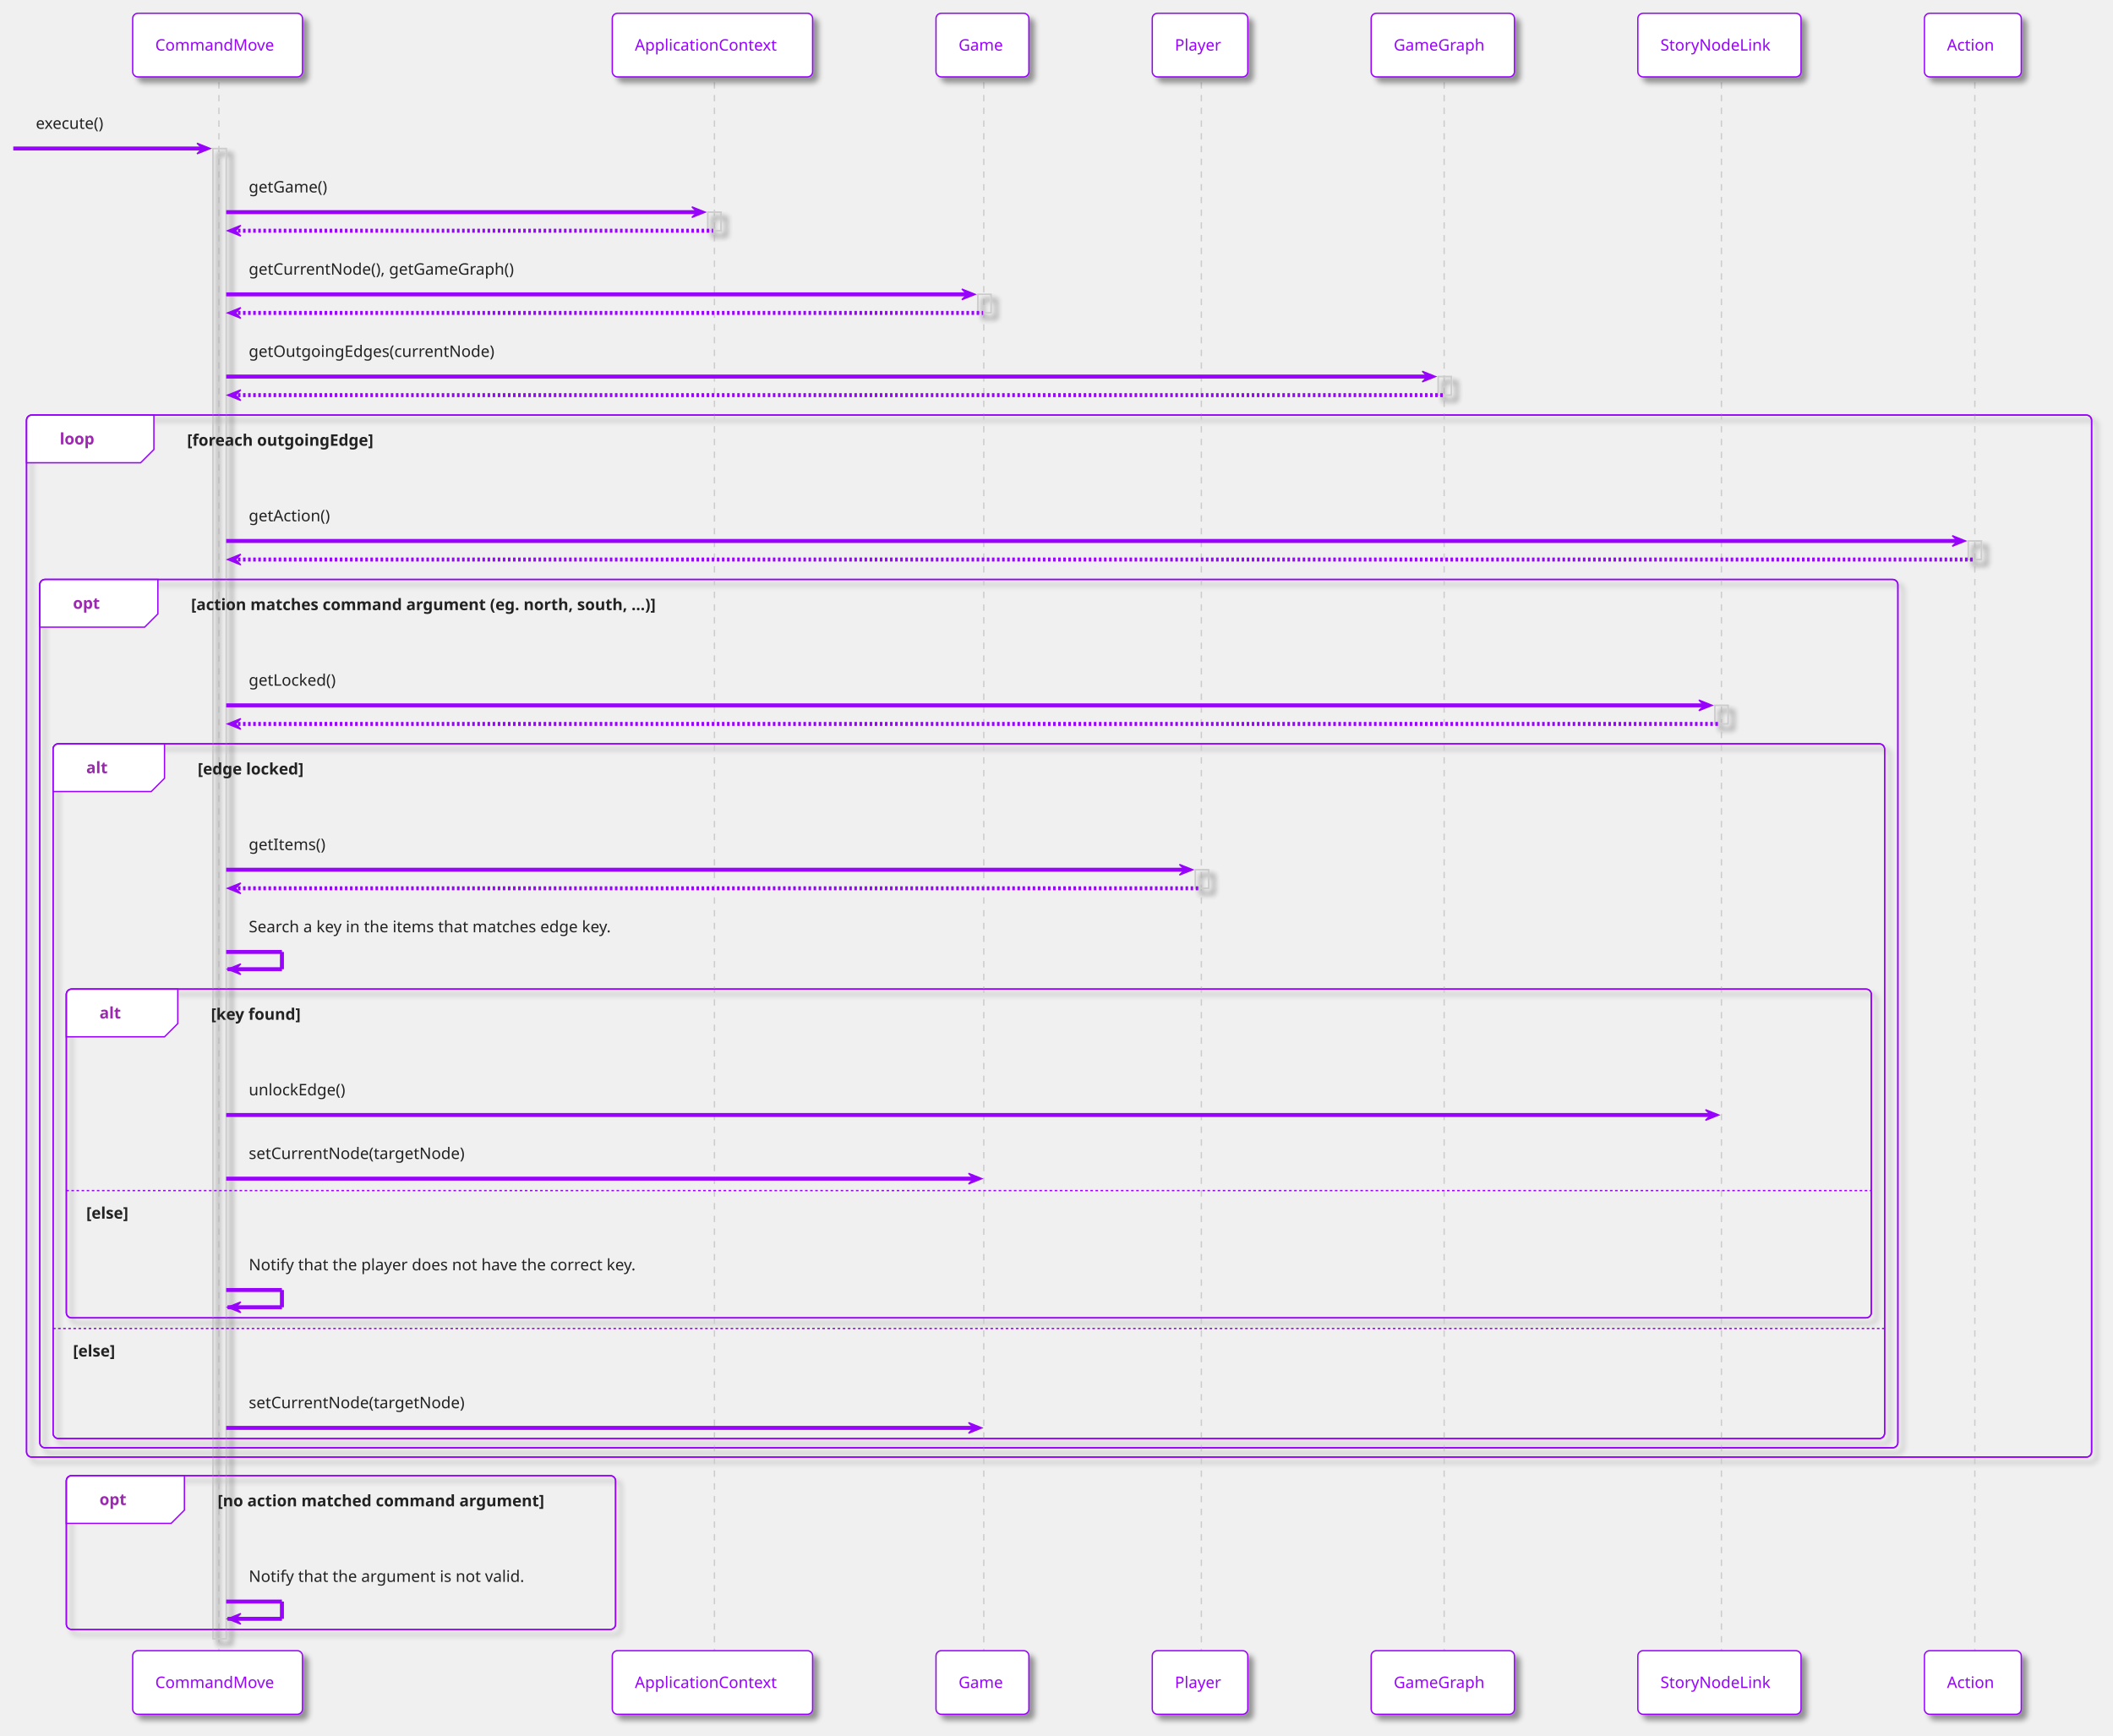
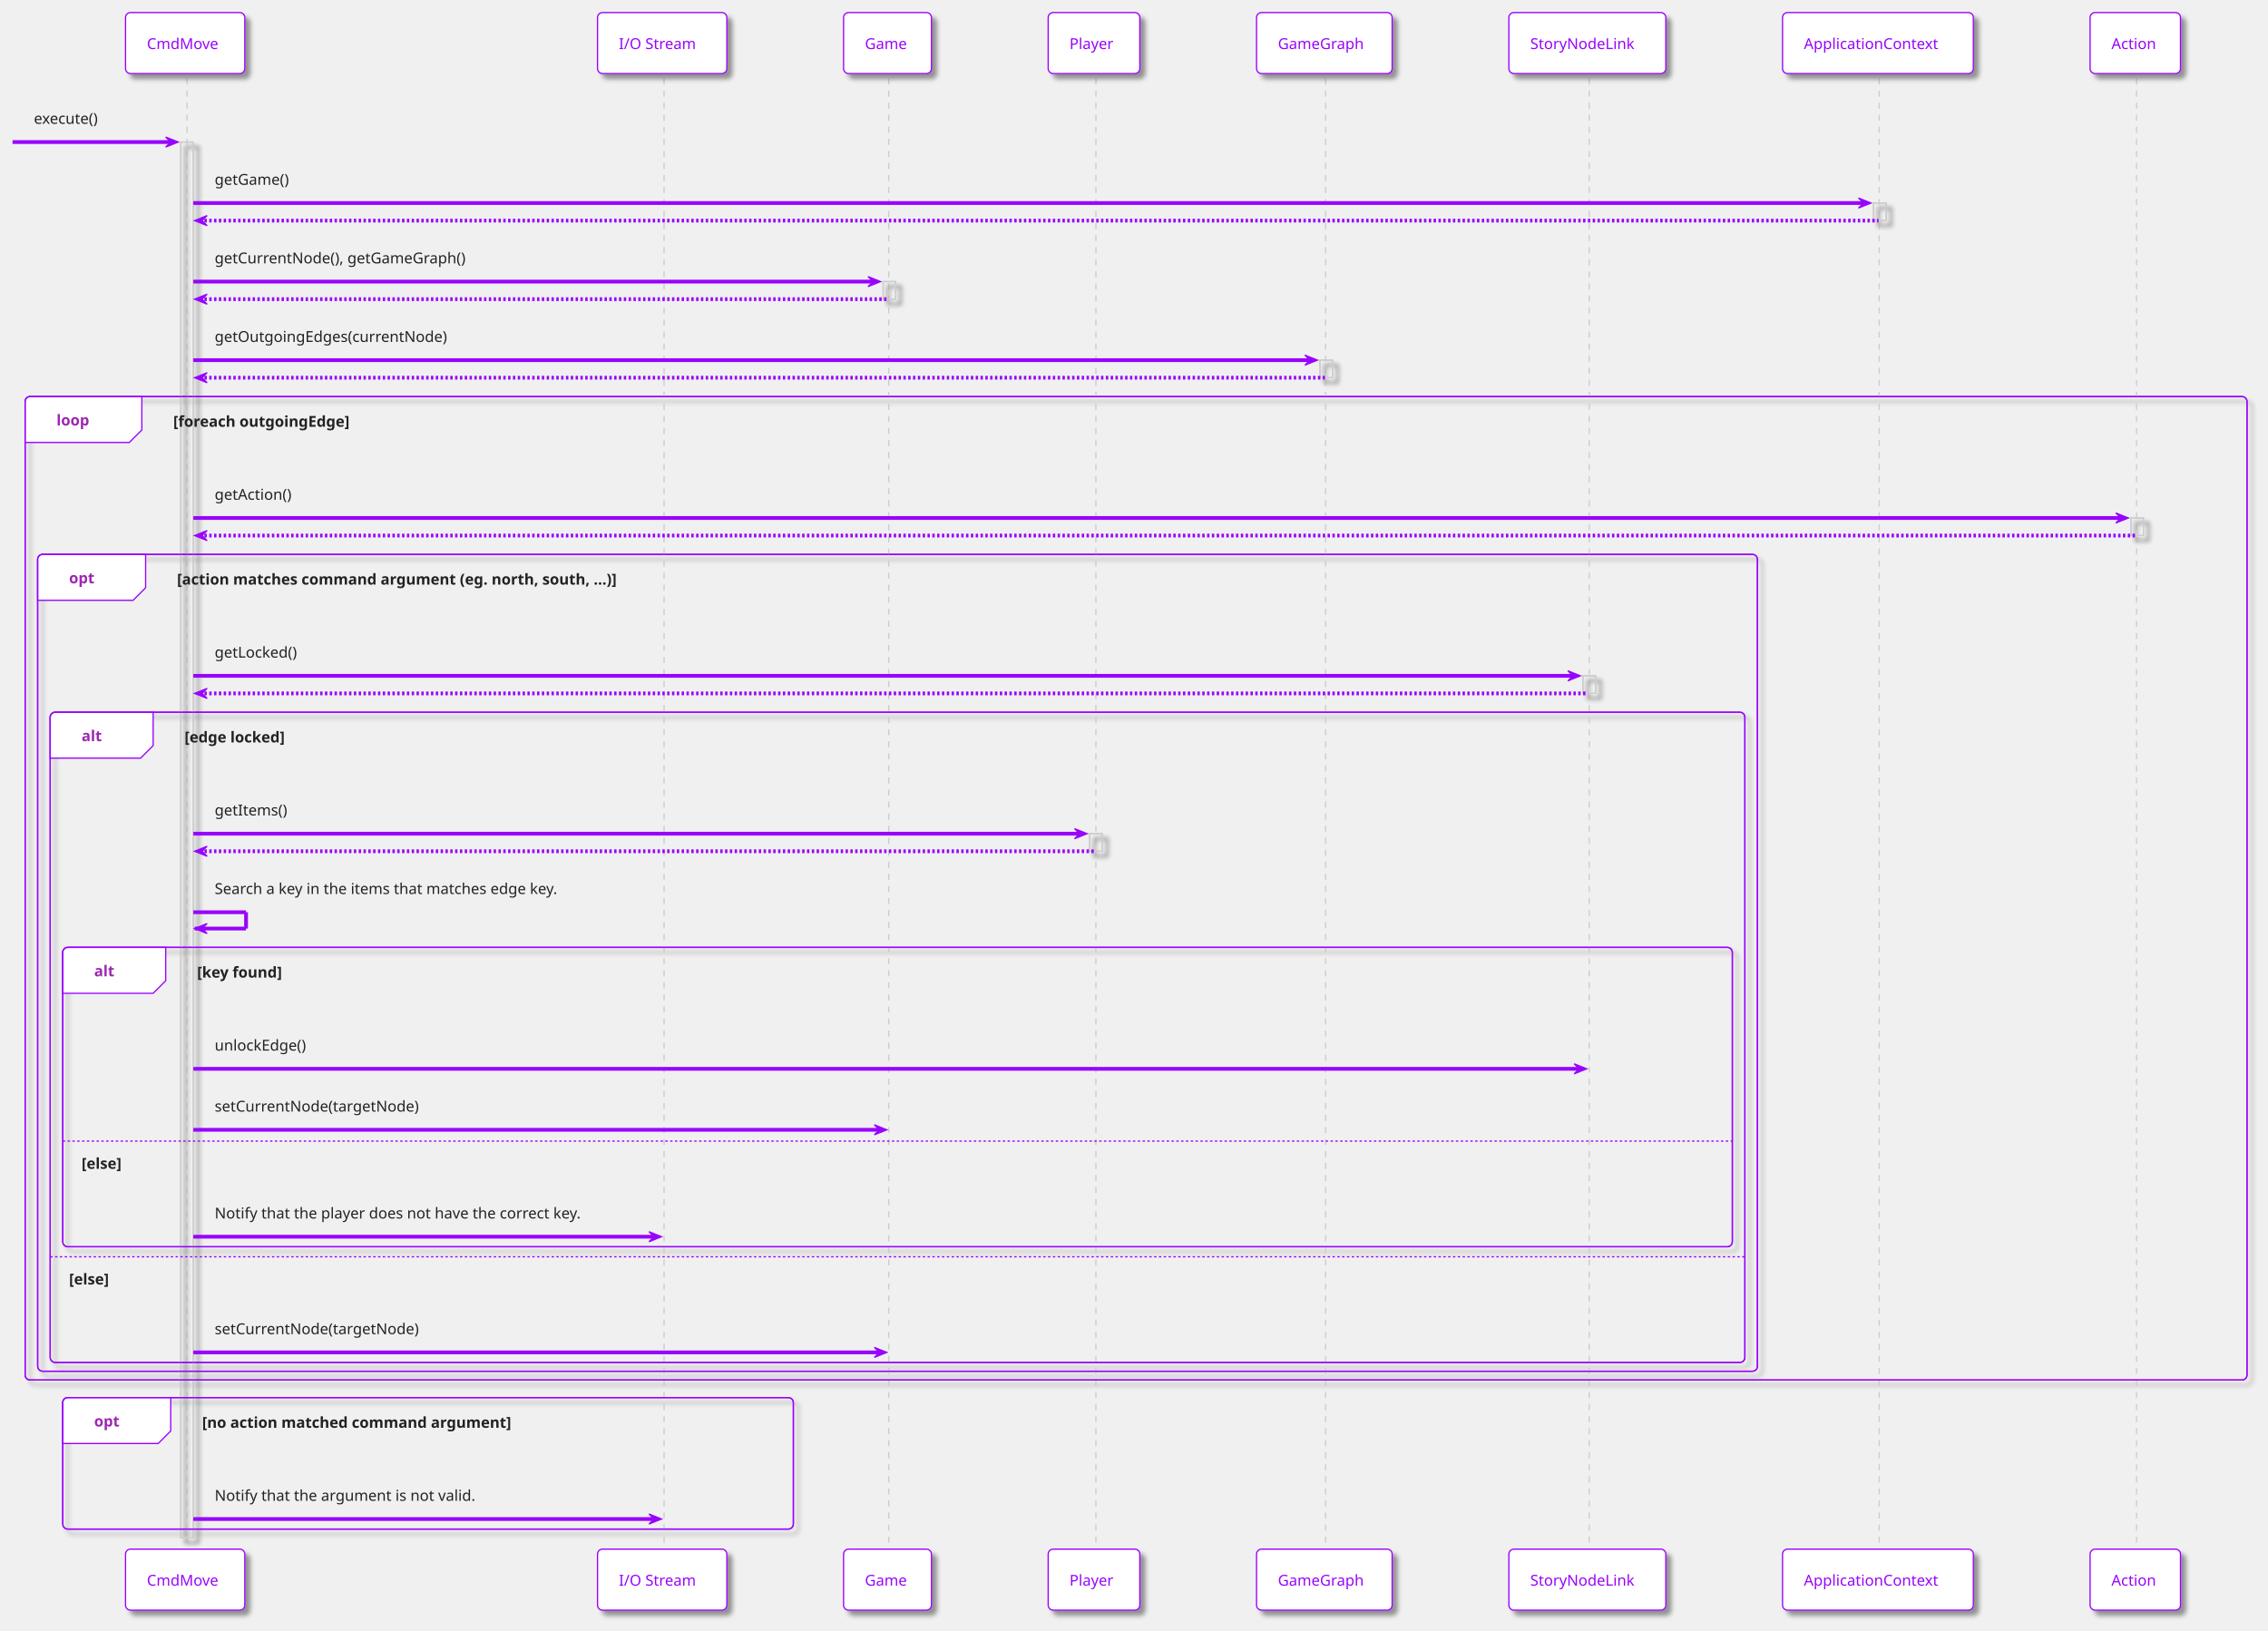
- <svg xmlns="http://www.w3.org/2000/svg" contentStyleType="text/css" height="1363.542px" preserveAspectRatio="none" style="width:1659px;height:1363px;background:#FFFFFF;" version="1.1" viewBox="0 0 1659 1363" width="1659.375px" zoomAndPan="magnify">
+ <svg xmlns="http://www.w3.org/2000/svg" contentStyleType="text/css" height="1353.125px" preserveAspectRatio="none" style="width:1882px;height:1353px;background:#FFFFFF;" version="1.1" viewBox="0 0 1882 1353" width="1882.292px" zoomAndPan="magnify">
  <defs>
-     <filter height="300%" id="f1ed5m7bklm8eh" width="300%" x="-1" y="-1">
+     <filter height="300%" id="f11ti3ppgumxry" width="300%" x="-1" y="-1">
      <feGaussianBlur result="blurOut" stdDeviation="2.083" />
      <feColorMatrix in="blurOut" result="blurOut2" type="matrix" values="0 0 0 0 0 0 0 0 0 0 0 0 0 0 0 0 0 0 .4 0" />
      <feOffset dx="4.167" dy="4.167" in="blurOut2" result="blurOut3" />
      <feBlend in="SourceGraphic" in2="blurOut3" mode="normal" />
    </filter>
  </defs>
  <g>
-     <rect fill="none" filter="url(#f1ed5m7bklm8eh)" height="1170.052" style="stroke:#CCCCCC;stroke-width:1.042;" width="10.417" x="167.188" y="116.602" />
-     <rect fill="none" filter="url(#f1ed5m7bklm8eh)" height="14.583" style="stroke:#CCCCCC;stroke-width:1.042;" width="10.417" x="555.729" y="166.569" />
-     <rect fill="none" filter="url(#f1ed5m7bklm8eh)" height="14.583" style="stroke:#CCCCCC;stroke-width:1.042;" width="10.417" x="767.708" y="231.12" />
-     <rect fill="none" filter="url(#f1ed5m7bklm8eh)" height="14.583" style="stroke:#CCCCCC;stroke-width:1.042;" width="10.417" x="938.542" y="682.878" />
-     <rect fill="none" filter="url(#f1ed5m7bklm8eh)" height="14.583" style="stroke:#CCCCCC;stroke-width:1.042;" width="10.417" x="1129.167" y="295.671" />
-     <rect fill="none" filter="url(#f1ed5m7bklm8eh)" height="14.583" style="stroke:#CCCCCC;stroke-width:1.042;" width="10.417" x="1346.354" y="553.809" />
-     <rect fill="none" filter="url(#f1ed5m7bklm8eh)" height="14.583" style="stroke:#CCCCCC;stroke-width:1.042;" width="10.417" x="1545.312" y="424.74" />
-     <rect fill="none" filter="url(#f1ed5m7bklm8eh)" height="818.164" rx="4.167" ry="4.167" style="stroke:#9803FC;stroke-width:1.042;" width="1621.354" x="20.833" y="325.879" />
-     <rect fill="none" filter="url(#f1ed5m7bklm8eh)" height="681.803" rx="4.167" ry="4.167" style="stroke:#9803FC;stroke-width:1.042;" width="1458.854" x="31.25" y="454.948" />
-     <rect fill="none" filter="url(#f1ed5m7bklm8eh)" height="545.443" rx="4.167" ry="4.167" style="stroke:#9803FC;stroke-width:1.042;" width="1438.021" x="41.667" y="584.017" />
-     <rect fill="none" filter="url(#f1ed5m7bklm8eh)" height="258.138" rx="4.167" ry="4.167" style="stroke:#9803FC;stroke-width:1.042;" width="1417.188" x="52.083" y="776.595" />
-     <rect fill="none" filter="url(#f1ed5m7bklm8eh)" height="120.736" rx="4.167" ry="4.167" style="stroke:#9803FC;stroke-width:1.042;" width="431.25" x="52.083" y="1158.626" />
-     <line style="stroke:#CCCCCC;stroke-width:1.042;stroke-dasharray:5.0,5.0;" x1="171.875" x2="171.875" y1="64.551" y2="1297.07" />
-     <line style="stroke:#CCCCCC;stroke-width:1.042;stroke-dasharray:5.0,5.0;" x1="560.938" x2="560.938" y1="64.551" y2="1297.07" />
-     <line style="stroke:#CCCCCC;stroke-width:1.042;stroke-dasharray:5.0,5.0;" x1="772.396" x2="772.396" y1="64.551" y2="1297.07" />
-     <line style="stroke:#CCCCCC;stroke-width:1.042;stroke-dasharray:5.0,5.0;" x1="943.229" x2="943.229" y1="64.551" y2="1297.07" />
-     <line style="stroke:#CCCCCC;stroke-width:1.042;stroke-dasharray:5.0,5.0;" x1="1133.854" x2="1133.854" y1="64.551" y2="1297.07" />
-     <line style="stroke:#CCCCCC;stroke-width:1.042;stroke-dasharray:5.0,5.0;" x1="1351.562" x2="1351.562" y1="64.551" y2="1297.07" />
-     <line style="stroke:#CCCCCC;stroke-width:1.042;stroke-dasharray:5.0,5.0;" x1="1550.521" x2="1550.521" y1="64.551" y2="1297.07" />
-     <rect fill="#FFFFFF" filter="url(#f1ed5m7bklm8eh)" height="49.967" rx="4.167" ry="4.167" style="stroke:#9803FC;stroke-width:1.042;" width="133.333" x="104.167" y="10.417" />
-     <text fill="#9803FC" font-family="Verdana" font-size="12.5" lengthAdjust="spacing" textLength="97.917" x="121.875" y="39.728">CommandMove</text>
-     <rect fill="#FFFFFF" filter="url(#f1ed5m7bklm8eh)" height="49.967" rx="4.167" ry="4.167" style="stroke:#9803FC;stroke-width:1.042;" width="133.333" x="104.167" y="1296.029" />
-     <text fill="#9803FC" font-family="Verdana" font-size="12.5" lengthAdjust="spacing" textLength="97.917" x="121.875" y="1325.34">CommandMove</text>
-     <rect fill="#FFFFFF" filter="url(#f1ed5m7bklm8eh)" height="49.967" rx="4.167" ry="4.167" style="stroke:#9803FC;stroke-width:1.042;" width="157.292" x="480.729" y="10.417" />
-     <text fill="#9803FC" font-family="Verdana" font-size="12.5" lengthAdjust="spacing" textLength="121.875" x="498.438" y="39.728">ApplicationContext</text>
-     <rect fill="#FFFFFF" filter="url(#f1ed5m7bklm8eh)" height="49.967" rx="4.167" ry="4.167" style="stroke:#9803FC;stroke-width:1.042;" width="157.292" x="480.729" y="1296.029" />
-     <text fill="#9803FC" font-family="Verdana" font-size="12.5" lengthAdjust="spacing" textLength="121.875" x="498.438" y="1325.34">ApplicationContext</text>
-     <rect fill="#FFFFFF" filter="url(#f1ed5m7bklm8eh)" height="49.967" rx="4.167" ry="4.167" style="stroke:#9803FC;stroke-width:1.042;" width="72.917" x="734.896" y="10.417" />
-     <text fill="#9803FC" font-family="Verdana" font-size="12.5" lengthAdjust="spacing" textLength="37.5" x="752.604" y="39.728">Game</text>
-     <rect fill="#FFFFFF" filter="url(#f1ed5m7bklm8eh)" height="49.967" rx="4.167" ry="4.167" style="stroke:#9803FC;stroke-width:1.042;" width="72.917" x="734.896" y="1296.029" />
-     <text fill="#9803FC" font-family="Verdana" font-size="12.5" lengthAdjust="spacing" textLength="37.5" x="752.604" y="1325.34">Game</text>
-     <rect fill="#FFFFFF" filter="url(#f1ed5m7bklm8eh)" height="49.967" rx="4.167" ry="4.167" style="stroke:#9803FC;stroke-width:1.042;" width="75" x="904.688" y="10.417" />
-     <text fill="#9803FC" font-family="Verdana" font-size="12.5" lengthAdjust="spacing" textLength="39.583" x="922.396" y="39.728">Player</text>
-     <rect fill="#FFFFFF" filter="url(#f1ed5m7bklm8eh)" height="49.967" rx="4.167" ry="4.167" style="stroke:#9803FC;stroke-width:1.042;" width="75" x="904.688" y="1296.029" />
-     <text fill="#9803FC" font-family="Verdana" font-size="12.5" lengthAdjust="spacing" textLength="39.583" x="922.396" y="1325.34">Player</text>
-     <rect fill="#FFFFFF" filter="url(#f1ed5m7bklm8eh)" height="49.967" rx="4.167" ry="4.167" style="stroke:#9803FC;stroke-width:1.042;" width="112.5" x="1076.562" y="10.417" />
-     <text fill="#9803FC" font-family="Verdana" font-size="12.5" lengthAdjust="spacing" textLength="77.083" x="1094.271" y="39.728">GameGraph</text>
-     <rect fill="#FFFFFF" filter="url(#f1ed5m7bklm8eh)" height="49.967" rx="4.167" ry="4.167" style="stroke:#9803FC;stroke-width:1.042;" width="112.5" x="1076.562" y="1296.029" />
-     <text fill="#9803FC" font-family="Verdana" font-size="12.5" lengthAdjust="spacing" textLength="77.083" x="1094.271" y="1325.34">GameGraph</text>
-     <rect fill="#FFFFFF" filter="url(#f1ed5m7bklm8eh)" height="49.967" rx="4.167" ry="4.167" style="stroke:#9803FC;stroke-width:1.042;" width="128.125" x="1285.938" y="10.417" />
-     <text fill="#9803FC" font-family="Verdana" font-size="12.5" lengthAdjust="spacing" textLength="92.708" x="1303.646" y="39.728">StoryNodeLink</text>
-     <rect fill="#FFFFFF" filter="url(#f1ed5m7bklm8eh)" height="49.967" rx="4.167" ry="4.167" style="stroke:#9803FC;stroke-width:1.042;" width="128.125" x="1285.938" y="1296.029" />
-     <text fill="#9803FC" font-family="Verdana" font-size="12.5" lengthAdjust="spacing" textLength="92.708" x="1303.646" y="1325.34">StoryNodeLink</text>
-     <rect fill="#FFFFFF" filter="url(#f1ed5m7bklm8eh)" height="49.967" rx="4.167" ry="4.167" style="stroke:#9803FC;stroke-width:1.042;" width="76.042" x="1510.938" y="10.417" />
-     <text fill="#9803FC" font-family="Verdana" font-size="12.5" lengthAdjust="spacing" textLength="40.625" x="1528.646" y="39.728">Action</text>
-     <rect fill="#FFFFFF" filter="url(#f1ed5m7bklm8eh)" height="49.967" rx="4.167" ry="4.167" style="stroke:#9803FC;stroke-width:1.042;" width="76.042" x="1510.938" y="1296.029" />
-     <text fill="#9803FC" font-family="Verdana" font-size="12.5" lengthAdjust="spacing" textLength="40.625" x="1528.646" y="1325.34">Action</text>
-     <rect fill="none" filter="url(#f1ed5m7bklm8eh)" height="1170.052" style="stroke:#CCCCCC;stroke-width:1.042;" width="10.417" x="167.188" y="116.602" />
-     <rect fill="none" filter="url(#f1ed5m7bklm8eh)" height="14.583" style="stroke:#CCCCCC;stroke-width:1.042;" width="10.417" x="555.729" y="166.569" />
-     <rect fill="none" filter="url(#f1ed5m7bklm8eh)" height="14.583" style="stroke:#CCCCCC;stroke-width:1.042;" width="10.417" x="767.708" y="231.12" />
-     <rect fill="none" filter="url(#f1ed5m7bklm8eh)" height="14.583" style="stroke:#CCCCCC;stroke-width:1.042;" width="10.417" x="938.542" y="682.878" />
-     <rect fill="none" filter="url(#f1ed5m7bklm8eh)" height="14.583" style="stroke:#CCCCCC;stroke-width:1.042;" width="10.417" x="1129.167" y="295.671" />
-     <rect fill="none" filter="url(#f1ed5m7bklm8eh)" height="14.583" style="stroke:#CCCCCC;stroke-width:1.042;" width="10.417" x="1346.354" y="553.809" />
-     <rect fill="none" filter="url(#f1ed5m7bklm8eh)" height="14.583" style="stroke:#CCCCCC;stroke-width:1.042;" width="10.417" x="1545.312" y="424.74" />
-     <polygon fill="#9803FC" points="154.688,112.435,165.104,116.602,154.688,120.768,158.854,116.602" style="stroke:#9803FC;stroke-width:1.042;" />
-     <line style="stroke:#9803FC;stroke-width:3.125;" x1="10.417" x2="160.938" y1="116.602" y2="116.602" />
-     <text fill="#222222" font-family="Verdana" font-size="12.5" lengthAdjust="spacing" textLength="62.5" x="28.125" y="101.154">execute()</text>
-     <polygon fill="#9803FC" points="543.229,162.402,553.646,166.569,543.229,170.736,547.396,166.569" style="stroke:#9803FC;stroke-width:1.042;" />
-     <line style="stroke:#9803FC;stroke-width:3.125;" x1="177.604" x2="549.479" y1="166.569" y2="166.569" />
-     <text fill="#222222" font-family="Verdana" font-size="12.5" lengthAdjust="spacing" textLength="69.792" x="195.312" y="151.121">getGame()</text>
-     <polygon fill="#9803FC" points="189.062,176.986,178.646,181.152,189.062,185.319,184.896,181.152" style="stroke:#9803FC;stroke-width:1.042;" />
-     <line style="stroke:#9803FC;stroke-width:3.125;stroke-dasharray:2.0,2.0;" x1="182.812" x2="559.896" y1="181.152" y2="181.152" />
-     <polygon fill="#9803FC" points="755.208,226.953,765.625,231.12,755.208,235.286,759.375,231.12" style="stroke:#9803FC;stroke-width:1.042;" />
-     <line style="stroke:#9803FC;stroke-width:3.125;" x1="177.604" x2="761.458" y1="231.12" y2="231.12" />
-     <text fill="#222222" font-family="Verdana" font-size="12.5" lengthAdjust="spacing" textLength="233.333" x="195.312" y="215.672">getCurrentNode(), getGameGraph()</text>
-     <polygon fill="#9803FC" points="189.062,241.536,178.646,245.703,189.062,249.87,184.896,245.703" style="stroke:#9803FC;stroke-width:1.042;" />
-     <line style="stroke:#9803FC;stroke-width:3.125;stroke-dasharray:2.0,2.0;" x1="182.812" x2="771.875" y1="245.703" y2="245.703" />
-     <polygon fill="#9803FC" points="1116.667,291.504,1127.083,295.671,1116.667,299.837,1120.833,295.671" style="stroke:#9803FC;stroke-width:1.042;" />
-     <line style="stroke:#9803FC;stroke-width:3.125;" x1="177.604" x2="1122.917" y1="295.671" y2="295.671" />
-     <text fill="#222222" font-family="Verdana" font-size="12.5" lengthAdjust="spacing" textLength="214.583" x="195.312" y="280.223">getOutgoingEdges(currentNode)</text>
-     <polygon fill="#9803FC" points="189.062,306.087,178.646,310.254,189.062,314.421,184.896,310.254" style="stroke:#9803FC;stroke-width:1.042;" />
-     <line style="stroke:#9803FC;stroke-width:3.125;stroke-dasharray:2.0,2.0;" x1="182.812" x2="1133.333" y1="310.254" y2="310.254" />
-     <path d="M25,325.879 L120.833,325.879 L120.833,352.93 L110.417,363.346 L20.833,363.346 L20.833,330.046 A4.167,4.167 0 0 1 25,325.879 " fill="#FFFFFF" style="stroke:#9803FC;stroke-width:1.042;" />
-     <rect fill="none" height="818.164" rx="4.167" ry="4.167" style="stroke:#9803FC;stroke-width:1.042;" width="1621.354" x="20.833" y="325.879" />
-     <text fill="#9C27B0" font-family="Verdana" font-size="12.5" font-weight="bold" lengthAdjust="spacing" textLength="32.292" x="46.875" y="348.94">loop</text>
-     <text fill="#222222" font-family="Verdana" font-size="12.5" font-weight="bold" lengthAdjust="spacing" textLength="173.958" x="146.875" y="349.982">[foreach outgoingEdge]</text>
-     <polygon fill="#9803FC" points="1532.812,420.573,1543.229,424.74,1532.812,428.906,1536.979,424.74" style="stroke:#9803FC;stroke-width:1.042;" />
-     <line style="stroke:#9803FC;stroke-width:3.125;" x1="177.604" x2="1539.062" y1="424.74" y2="424.74" />
-     <text fill="#222222" font-family="Verdana" font-size="12.5" lengthAdjust="spacing" textLength="72.917" x="195.312" y="409.292">getAction()</text>
-     <polygon fill="#9803FC" points="189.062,435.156,178.646,439.323,189.062,443.49,184.896,439.323" style="stroke:#9803FC;stroke-width:1.042;" />
-     <line style="stroke:#9803FC;stroke-width:3.125;stroke-dasharray:2.0,2.0;" x1="182.812" x2="1549.479" y1="439.323" y2="439.323" />
-     <path d="M35.417,454.948 L123.958,454.948 L123.958,481.999 L113.542,492.415 L31.25,492.415 L31.25,459.115 A4.167,4.167 0 0 1 35.417,454.948 " fill="#FFFFFF" style="stroke:#9803FC;stroke-width:1.042;" />
-     <rect fill="none" height="681.803" rx="4.167" ry="4.167" style="stroke:#9803FC;stroke-width:1.042;" width="1458.854" x="31.25" y="454.948" />
-     <text fill="#9C27B0" font-family="Verdana" font-size="12.5" font-weight="bold" lengthAdjust="spacing" textLength="25" x="57.292" y="478.009">opt</text>
-     <text fill="#222222" font-family="Verdana" font-size="12.5" font-weight="bold" lengthAdjust="spacing" textLength="433.333" x="150" y="479.051">[action matches command argument (eg. north, south, ...)]</text>
-     <polygon fill="#9803FC" points="1333.854,549.642,1344.271,553.809,1333.854,557.975,1338.021,553.809" style="stroke:#9803FC;stroke-width:1.042;" />
-     <line style="stroke:#9803FC;stroke-width:3.125;" x1="177.604" x2="1340.104" y1="553.809" y2="553.809" />
-     <text fill="#222222" font-family="Verdana" font-size="12.5" lengthAdjust="spacing" textLength="78.125" x="195.312" y="538.361">getLocked()</text>
-     <polygon fill="#9803FC" points="189.062,564.225,178.646,568.392,189.062,572.559,184.896,568.392" style="stroke:#9803FC;stroke-width:1.042;" />
-     <line style="stroke:#9803FC;stroke-width:3.125;stroke-dasharray:2.0,2.0;" x1="182.812" x2="1350.521" y1="568.392" y2="568.392" />
-     <path d="M45.833,584.017 L129.167,584.017 L129.167,611.068 L118.75,621.484 L41.667,621.484 L41.667,588.184 A4.167,4.167 0 0 1 45.833,584.017 " fill="#FFFFFF" style="stroke:#9803FC;stroke-width:1.042;" />
-     <rect fill="none" height="545.443" rx="4.167" ry="4.167" style="stroke:#9803FC;stroke-width:1.042;" width="1438.021" x="41.667" y="584.017" />
-     <text fill="#9C27B0" font-family="Verdana" font-size="12.5" font-weight="bold" lengthAdjust="spacing" textLength="19.792" x="67.708" y="607.078">alt</text>
-     <text fill="#222222" font-family="Verdana" font-size="12.5" font-weight="bold" lengthAdjust="spacing" textLength="100" x="155.208" y="608.12">[edge locked]</text>
-     <polygon fill="#9803FC" points="926.042,678.711,936.458,682.878,926.042,687.044,930.208,682.878" style="stroke:#9803FC;stroke-width:1.042;" />
-     <line style="stroke:#9803FC;stroke-width:3.125;" x1="177.604" x2="932.292" y1="682.878" y2="682.878" />
-     <text fill="#222222" font-family="Verdana" font-size="12.5" lengthAdjust="spacing" textLength="67.708" x="195.312" y="667.43">getItems()</text>
-     <polygon fill="#9803FC" points="189.062,693.294,178.646,697.461,189.062,701.628,184.896,697.461" style="stroke:#9803FC;stroke-width:1.042;" />
-     <line style="stroke:#9803FC;stroke-width:3.125;stroke-dasharray:2.0,2.0;" x1="182.812" x2="942.708" y1="697.461" y2="697.461" />
-     <line style="stroke:#9803FC;stroke-width:3.125;" x1="177.604" x2="221.354" y1="747.428" y2="747.428" />
-     <line style="stroke:#9803FC;stroke-width:3.125;" x1="221.354" x2="221.354" y1="747.428" y2="760.97" />
-     <line style="stroke:#9803FC;stroke-width:3.125;" x1="178.646" x2="221.354" y1="760.97" y2="760.97" />
-     <polygon fill="#9803FC" points="189.062,756.803,178.646,760.97,189.062,765.137,184.896,760.97" style="stroke:#9803FC;stroke-width:1.042;" />
-     <text fill="#222222" font-family="Verdana" font-size="12.5" lengthAdjust="spacing" textLength="325" x="195.312" y="731.98">Search a key in the items that matches edge key.</text>
-     <path d="M56.25,776.595 L139.583,776.595 L139.583,803.646 L129.167,814.062 L52.083,814.062 L52.083,780.762 A4.167,4.167 0 0 1 56.25,776.595 " fill="#FFFFFF" style="stroke:#9803FC;stroke-width:1.042;" />
-     <rect fill="none" height="258.138" rx="4.167" ry="4.167" style="stroke:#9803FC;stroke-width:1.042;" width="1417.188" x="52.083" y="776.595" />
-     <text fill="#9C27B0" font-family="Verdana" font-size="12.5" font-weight="bold" lengthAdjust="spacing" textLength="19.792" x="78.125" y="799.656">alt</text>
-     <text fill="#222222" font-family="Verdana" font-size="12.5" font-weight="bold" lengthAdjust="spacing" textLength="83.333" x="165.625" y="800.698">[key found]</text>
-     <polygon fill="#9803FC" points="1339.062,871.289,1349.479,875.456,1339.062,879.622,1343.229,875.456" style="stroke:#9803FC;stroke-width:1.042;" />
-     <line style="stroke:#9803FC;stroke-width:3.125;" x1="177.604" x2="1345.312" y1="875.456" y2="875.456" />
-     <text fill="#222222" font-family="Verdana" font-size="12.5" lengthAdjust="spacing" textLength="86.458" x="195.312" y="860.008">unlockEdge()</text>
-     <polygon fill="#9803FC" points="760.417,921.256,770.833,925.423,760.417,929.59,764.583,925.423" style="stroke:#9803FC;stroke-width:1.042;" />
-     <line style="stroke:#9803FC;stroke-width:3.125;" x1="177.604" x2="766.667" y1="925.423" y2="925.423" />
-     <text fill="#222222" font-family="Verdana" font-size="12.5" lengthAdjust="spacing" textLength="189.583" x="195.312" y="909.975">setCurrentNode(targetNode)</text>
-     <line style="stroke:#9803FC;stroke-width:1.042;stroke-dasharray:2.0,2.0;" x1="52.083" x2="1469.271" y1="934.798" y2="934.798" />
-     <text fill="#222222" font-family="Verdana" font-size="12.5" font-weight="bold" lengthAdjust="spacing" textLength="41.667" x="67.708" y="956.818">[else]</text>
-     <line style="stroke:#9803FC;stroke-width:3.125;" x1="177.604" x2="221.354" y1="1012.858" y2="1012.858" />
-     <line style="stroke:#9803FC;stroke-width:3.125;" x1="221.354" x2="221.354" y1="1012.858" y2="1026.4" />
-     <line style="stroke:#9803FC;stroke-width:3.125;" x1="178.646" x2="221.354" y1="1026.4" y2="1026.4" />
-     <polygon fill="#9803FC" points="189.062,1022.233,178.646,1026.4,189.062,1030.566,184.896,1026.4" style="stroke:#9803FC;stroke-width:1.042;" />
-     <text fill="#222222" font-family="Verdana" font-size="12.5" lengthAdjust="spacing" textLength="342.708" x="195.312" y="997.41">Notify that the player does not have the correct key.</text>
-     <line style="stroke:#9803FC;stroke-width:1.042;stroke-dasharray:2.0,2.0;" x1="41.667" x2="1479.688" y1="1043.066" y2="1043.066" />
-     <text fill="#222222" font-family="Verdana" font-size="12.5" font-weight="bold" lengthAdjust="spacing" textLength="41.667" x="57.292" y="1065.086">[else]</text>
-     <polygon fill="#9803FC" points="760.417,1116.96,770.833,1121.126,760.417,1125.293,764.583,1121.126" style="stroke:#9803FC;stroke-width:1.042;" />
-     <line style="stroke:#9803FC;stroke-width:3.125;" x1="177.604" x2="766.667" y1="1121.126" y2="1121.126" />
-     <text fill="#222222" font-family="Verdana" font-size="12.5" lengthAdjust="spacing" textLength="189.583" x="195.312" y="1105.678">setCurrentNode(targetNode)</text>
-     <path d="M56.25,1158.626 L144.792,1158.626 L144.792,1185.677 L134.375,1196.094 L52.083,1196.094 L52.083,1162.793 A4.167,4.167 0 0 1 56.25,1158.626 " fill="#FFFFFF" style="stroke:#9803FC;stroke-width:1.042;" />
-     <rect fill="none" height="120.736" rx="4.167" ry="4.167" style="stroke:#9803FC;stroke-width:1.042;" width="431.25" x="52.083" y="1158.626" />
-     <text fill="#9C27B0" font-family="Verdana" font-size="12.5" font-weight="bold" lengthAdjust="spacing" textLength="25" x="78.125" y="1181.687">opt</text>
-     <text fill="#222222" font-family="Verdana" font-size="12.5" font-weight="bold" lengthAdjust="spacing" textLength="296.875" x="170.833" y="1182.729">[no action matched command argument]</text>
-     <line style="stroke:#9803FC;stroke-width:3.125;" x1="177.604" x2="221.354" y1="1257.487" y2="1257.487" />
-     <line style="stroke:#9803FC;stroke-width:3.125;" x1="221.354" x2="221.354" y1="1257.487" y2="1271.029" />
-     <line style="stroke:#9803FC;stroke-width:3.125;" x1="178.646" x2="221.354" y1="1271.029" y2="1271.029" />
-     <polygon fill="#9803FC" points="189.062,1266.862,178.646,1271.029,189.062,1275.195,184.896,1271.029" style="stroke:#9803FC;stroke-width:1.042;" />
-     <text fill="#222222" font-family="Verdana" font-size="12.5" lengthAdjust="spacing" textLength="239.583" x="195.312" y="1242.039">Notify that the argument is not valid.</text>
+     <rect fill="none" filter="url(#f11ti3ppgumxry)" height="1158.35" style="stroke:#CCCCCC;stroke-width:1.042;" width="10.417" x="150" y="117.883" />
+     <rect fill="none" filter="url(#f11ti3ppgumxry)" height="14.583" style="stroke:#CCCCCC;stroke-width:1.042;" width="10.417" x="732.812" y="233.683" />
+     <rect fill="none" filter="url(#f11ti3ppgumxry)" height="14.583" style="stroke:#CCCCCC;stroke-width:1.042;" width="10.417" x="904.167" y="691.85" />
+     <rect fill="none" filter="url(#f11ti3ppgumxry)" height="14.583" style="stroke:#CCCCCC;stroke-width:1.042;" width="10.417" x="1095.312" y="298.875" />
+     <rect fill="none" filter="url(#f11ti3ppgumxry)" height="14.583" style="stroke:#CCCCCC;stroke-width:1.042;" width="10.417" x="1313.542" y="560.858" />
+     <rect fill="none" filter="url(#f11ti3ppgumxry)" height="14.583" style="stroke:#CCCCCC;stroke-width:1.042;" width="10.417" x="1554.688" y="168.492" />
+     <rect fill="none" filter="url(#f11ti3ppgumxry)" height="14.583" style="stroke:#CCCCCC;stroke-width:1.042;" width="10.417" x="1768.229" y="429.866" />
+     <rect fill="none" filter="url(#f11ti3ppgumxry)" height="816.158" rx="4.167" ry="4.167" style="stroke:#9803FC;stroke-width:1.042;" width="1843.75" x="20.833" y="329.083" />
+     <rect fill="none" filter="url(#f11ti3ppgumxry)" height="677.875" rx="4.167" ry="4.167" style="stroke:#9803FC;stroke-width:1.042;" width="1427.083" x="31.25" y="460.075" />
+     <rect fill="none" filter="url(#f11ti3ppgumxry)" height="539.591" rx="4.167" ry="4.167" style="stroke:#9803FC;stroke-width:1.042;" width="1406.25" x="41.667" y="591.067" />
+     <rect fill="none" filter="url(#f11ti3ppgumxry)" height="248.442" rx="4.167" ry="4.167" style="stroke:#9803FC;stroke-width:1.042;" width="1385.417" x="52.083" y="786.208" />
+     <rect fill="none" filter="url(#f11ti3ppgumxry)" height="109.117" rx="4.167" ry="4.167" style="stroke:#9803FC;stroke-width:1.042;" width="606.25" x="52.083" y="1159.825" />
+     <line style="stroke:#CCCCCC;stroke-width:1.042;stroke-dasharray:5.0,5.0;" x1="155.208" x2="155.208" y1="65.192" y2="1286.65" />
+     <line style="stroke:#CCCCCC;stroke-width:1.042;stroke-dasharray:5.0,5.0;" x1="551.042" x2="551.042" y1="65.192" y2="1286.65" />
+     <line style="stroke:#CCCCCC;stroke-width:1.042;stroke-dasharray:5.0,5.0;" x1="737.5" x2="737.5" y1="65.192" y2="1286.65" />
+     <line style="stroke:#CCCCCC;stroke-width:1.042;stroke-dasharray:5.0,5.0;" x1="909.375" x2="909.375" y1="65.192" y2="1286.65" />
+     <line style="stroke:#CCCCCC;stroke-width:1.042;stroke-dasharray:5.0,5.0;" x1="1100" x2="1100" y1="65.192" y2="1286.65" />
+     <line style="stroke:#CCCCCC;stroke-width:1.042;stroke-dasharray:5.0,5.0;" x1="1318.75" x2="1318.75" y1="65.192" y2="1286.65" />
+     <line style="stroke:#CCCCCC;stroke-width:1.042;stroke-dasharray:5.0,5.0;" x1="1559.375" x2="1559.375" y1="65.192" y2="1286.65" />
+     <line style="stroke:#CCCCCC;stroke-width:1.042;stroke-dasharray:5.0,5.0;" x1="1772.917" x2="1772.917" y1="65.192" y2="1286.65" />
+     <rect fill="#FFFFFF" filter="url(#f11ti3ppgumxry)" height="50.608" rx="4.167" ry="4.167" style="stroke:#9803FC;stroke-width:1.042;" width="98.958" x="104.167" y="10.417" />
+     <text fill="#9803FC" font-family="Verdana" font-size="12.5" lengthAdjust="spacing" textLength="63.542" x="121.875" y="40.692">CmdMove</text>
+     <rect fill="#FFFFFF" filter="url(#f11ti3ppgumxry)" height="50.608" rx="4.167" ry="4.167" style="stroke:#9803FC;stroke-width:1.042;" width="98.958" x="104.167" y="1285.608" />
+     <text fill="#9803FC" font-family="Verdana" font-size="12.5" lengthAdjust="spacing" textLength="63.542" x="121.875" y="1315.883">CmdMove</text>
+     <rect fill="#FFFFFF" filter="url(#f11ti3ppgumxry)" height="50.608" rx="4.167" ry="4.167" style="stroke:#9803FC;stroke-width:1.042;" width="107.292" x="495.833" y="10.417" />
+     <text fill="#9803FC" font-family="Verdana" font-size="12.5" lengthAdjust="spacing" textLength="71.875" x="513.542" y="40.692">I/O Stream</text>
+     <rect fill="#FFFFFF" filter="url(#f11ti3ppgumxry)" height="50.608" rx="4.167" ry="4.167" style="stroke:#9803FC;stroke-width:1.042;" width="107.292" x="495.833" y="1285.608" />
+     <text fill="#9803FC" font-family="Verdana" font-size="12.5" lengthAdjust="spacing" textLength="71.875" x="513.542" y="1315.883">I/O Stream</text>
+     <rect fill="#FFFFFF" filter="url(#f11ti3ppgumxry)" height="50.608" rx="4.167" ry="4.167" style="stroke:#9803FC;stroke-width:1.042;" width="72.917" x="700" y="10.417" />
+     <text fill="#9803FC" font-family="Verdana" font-size="12.5" lengthAdjust="spacing" textLength="37.5" x="717.708" y="40.692">Game</text>
+     <rect fill="#FFFFFF" filter="url(#f11ti3ppgumxry)" height="50.608" rx="4.167" ry="4.167" style="stroke:#9803FC;stroke-width:1.042;" width="72.917" x="700" y="1285.608" />
+     <text fill="#9803FC" font-family="Verdana" font-size="12.5" lengthAdjust="spacing" textLength="37.5" x="717.708" y="1315.883">Game</text>
+     <rect fill="#FFFFFF" filter="url(#f11ti3ppgumxry)" height="50.608" rx="4.167" ry="4.167" style="stroke:#9803FC;stroke-width:1.042;" width="76.042" x="869.792" y="10.417" />
+     <text fill="#9803FC" font-family="Verdana" font-size="12.5" lengthAdjust="spacing" textLength="40.625" x="887.5" y="40.692">Player</text>
+     <rect fill="#FFFFFF" filter="url(#f11ti3ppgumxry)" height="50.608" rx="4.167" ry="4.167" style="stroke:#9803FC;stroke-width:1.042;" width="76.042" x="869.792" y="1285.608" />
+     <text fill="#9803FC" font-family="Verdana" font-size="12.5" lengthAdjust="spacing" textLength="40.625" x="887.5" y="1315.883">Player</text>
+     <rect fill="#FFFFFF" filter="url(#f11ti3ppgumxry)" height="50.608" rx="4.167" ry="4.167" style="stroke:#9803FC;stroke-width:1.042;" width="112.5" x="1042.708" y="10.417" />
+     <text fill="#9803FC" font-family="Verdana" font-size="12.5" lengthAdjust="spacing" textLength="77.083" x="1060.417" y="40.692">GameGraph</text>
+     <rect fill="#FFFFFF" filter="url(#f11ti3ppgumxry)" height="50.608" rx="4.167" ry="4.167" style="stroke:#9803FC;stroke-width:1.042;" width="112.5" x="1042.708" y="1285.608" />
+     <text fill="#9803FC" font-family="Verdana" font-size="12.5" lengthAdjust="spacing" textLength="77.083" x="1060.417" y="1315.883">GameGraph</text>
+     <rect fill="#FFFFFF" filter="url(#f11ti3ppgumxry)" height="50.608" rx="4.167" ry="4.167" style="stroke:#9803FC;stroke-width:1.042;" width="130.208" x="1252.083" y="10.417" />
+     <text fill="#9803FC" font-family="Verdana" font-size="12.5" lengthAdjust="spacing" textLength="94.792" x="1269.792" y="40.692">StoryNodeLink</text>
+     <rect fill="#FFFFFF" filter="url(#f11ti3ppgumxry)" height="50.608" rx="4.167" ry="4.167" style="stroke:#9803FC;stroke-width:1.042;" width="130.208" x="1252.083" y="1285.608" />
+     <text fill="#9803FC" font-family="Verdana" font-size="12.5" lengthAdjust="spacing" textLength="94.792" x="1269.792" y="1315.883">StoryNodeLink</text>
+     <rect fill="#FFFFFF" filter="url(#f11ti3ppgumxry)" height="50.608" rx="4.167" ry="4.167" style="stroke:#9803FC;stroke-width:1.042;" width="158.333" x="1479.167" y="10.417" />
+     <text fill="#9803FC" font-family="Verdana" font-size="12.5" lengthAdjust="spacing" textLength="122.917" x="1496.875" y="40.692">ApplicationContext</text>
+     <rect fill="#FFFFFF" filter="url(#f11ti3ppgumxry)" height="50.608" rx="4.167" ry="4.167" style="stroke:#9803FC;stroke-width:1.042;" width="158.333" x="1479.167" y="1285.608" />
+     <text fill="#9803FC" font-family="Verdana" font-size="12.5" lengthAdjust="spacing" textLength="122.917" x="1496.875" y="1315.883">ApplicationContext</text>
+     <rect fill="#FFFFFF" filter="url(#f11ti3ppgumxry)" height="50.608" rx="4.167" ry="4.167" style="stroke:#9803FC;stroke-width:1.042;" width="75" x="1734.375" y="10.417" />
+     <text fill="#9803FC" font-family="Verdana" font-size="12.5" lengthAdjust="spacing" textLength="39.583" x="1752.083" y="40.692">Action</text>
+     <rect fill="#FFFFFF" filter="url(#f11ti3ppgumxry)" height="50.608" rx="4.167" ry="4.167" style="stroke:#9803FC;stroke-width:1.042;" width="75" x="1734.375" y="1285.608" />
+     <text fill="#9803FC" font-family="Verdana" font-size="12.5" lengthAdjust="spacing" textLength="39.583" x="1752.083" y="1315.883">Action</text>
+     <rect fill="none" filter="url(#f11ti3ppgumxry)" height="1158.35" style="stroke:#CCCCCC;stroke-width:1.042;" width="10.417" x="150" y="117.883" />
+     <rect fill="none" filter="url(#f11ti3ppgumxry)" height="14.583" style="stroke:#CCCCCC;stroke-width:1.042;" width="10.417" x="732.812" y="233.683" />
+     <rect fill="none" filter="url(#f11ti3ppgumxry)" height="14.583" style="stroke:#CCCCCC;stroke-width:1.042;" width="10.417" x="904.167" y="691.85" />
+     <rect fill="none" filter="url(#f11ti3ppgumxry)" height="14.583" style="stroke:#CCCCCC;stroke-width:1.042;" width="10.417" x="1095.312" y="298.875" />
+     <rect fill="none" filter="url(#f11ti3ppgumxry)" height="14.583" style="stroke:#CCCCCC;stroke-width:1.042;" width="10.417" x="1313.542" y="560.858" />
+     <rect fill="none" filter="url(#f11ti3ppgumxry)" height="14.583" style="stroke:#CCCCCC;stroke-width:1.042;" width="10.417" x="1554.688" y="168.492" />
+     <rect fill="none" filter="url(#f11ti3ppgumxry)" height="14.583" style="stroke:#CCCCCC;stroke-width:1.042;" width="10.417" x="1768.229" y="429.866" />
+     <polygon fill="#9803FC" points="137.5,113.717,147.917,117.883,137.5,122.05,141.667,117.883" style="stroke:#9803FC;stroke-width:1.042;" />
+     <line style="stroke:#9803FC;stroke-width:3.125;" x1="10.417" x2="143.75" y1="117.883" y2="117.883" />
+     <text fill="#222222" font-family="Verdana" font-size="12.5" lengthAdjust="spacing" textLength="62.5" x="28.125" y="102.759">execute()</text>
+     <polygon fill="#9803FC" points="1542.188,164.325,1552.604,168.492,1542.188,172.658,1546.354,168.492" style="stroke:#9803FC;stroke-width:1.042;" />
+     <line style="stroke:#9803FC;stroke-width:3.125;" x1="160.417" x2="1548.438" y1="168.492" y2="168.492" />
+     <text fill="#222222" font-family="Verdana" font-size="12.5" lengthAdjust="spacing" textLength="69.792" x="178.125" y="153.367">getGame()</text>
+     <polygon fill="#9803FC" points="171.875,178.908,161.458,183.075,171.875,187.242,167.708,183.075" style="stroke:#9803FC;stroke-width:1.042;" />
+     <line style="stroke:#9803FC;stroke-width:3.125;stroke-dasharray:2.0,2.0;" x1="165.625" x2="1558.854" y1="183.075" y2="183.075" />
+     <polygon fill="#9803FC" points="720.312,229.517,730.729,233.683,720.312,237.85,724.479,233.683" style="stroke:#9803FC;stroke-width:1.042;" />
+     <line style="stroke:#9803FC;stroke-width:3.125;" x1="160.417" x2="726.562" y1="233.683" y2="233.683" />
+     <text fill="#222222" font-family="Verdana" font-size="12.5" lengthAdjust="spacing" textLength="234.375" x="178.125" y="218.559">getCurrentNode(), getGameGraph()</text>
+     <polygon fill="#9803FC" points="171.875,244.1,161.458,248.267,171.875,252.433,167.708,248.267" style="stroke:#9803FC;stroke-width:1.042;" />
+     <line style="stroke:#9803FC;stroke-width:3.125;stroke-dasharray:2.0,2.0;" x1="165.625" x2="736.979" y1="248.267" y2="248.267" />
+     <polygon fill="#9803FC" points="1082.812,294.708,1093.229,298.875,1082.812,303.042,1086.979,298.875" style="stroke:#9803FC;stroke-width:1.042;" />
+     <line style="stroke:#9803FC;stroke-width:3.125;" x1="160.417" x2="1089.062" y1="298.875" y2="298.875" />
+     <text fill="#222222" font-family="Verdana" font-size="12.5" lengthAdjust="spacing" textLength="214.583" x="178.125" y="283.75">getOutgoingEdges(currentNode)</text>
+     <polygon fill="#9803FC" points="171.875,309.292,161.458,313.458,171.875,317.625,167.708,313.458" style="stroke:#9803FC;stroke-width:1.042;" />
+     <line style="stroke:#9803FC;stroke-width:3.125;stroke-dasharray:2.0,2.0;" x1="165.625" x2="1099.479" y1="313.458" y2="313.458" />
+     <path d="M25,329.083 L117.708,329.083 L117.708,356.775 L107.292,367.192 L20.833,367.192 L20.833,333.25 A4.167,4.167 0 0 1 25,329.083 " fill="#FFFFFF" style="stroke:#9803FC;stroke-width:1.042;" />
+     <rect fill="none" height="816.158" rx="4.167" ry="4.167" style="stroke:#9803FC;stroke-width:1.042;" width="1843.75" x="20.833" y="329.083" />
+     <text fill="#9C27B0" font-family="Verdana" font-size="12.5" font-weight="bold" lengthAdjust="spacing" textLength="29.167" x="46.875" y="353.109">loop</text>
+     <text fill="#222222" font-family="Verdana" font-size="12.5" font-weight="bold" lengthAdjust="spacing" textLength="161.458" x="143.75" y="354.15">[foreach outgoingEdge]</text>
+     <polygon fill="#9803FC" points="1755.729,425.7,1766.146,429.866,1755.729,434.033,1759.896,429.866" style="stroke:#9803FC;stroke-width:1.042;" />
+     <line style="stroke:#9803FC;stroke-width:3.125;" x1="160.417" x2="1761.979" y1="429.866" y2="429.866" />
+     <text fill="#222222" font-family="Verdana" font-size="12.5" lengthAdjust="spacing" textLength="71.875" x="178.125" y="414.742">getAction()</text>
+     <polygon fill="#9803FC" points="171.875,440.283,161.458,444.45,171.875,448.616,167.708,444.45" style="stroke:#9803FC;stroke-width:1.042;" />
+     <line style="stroke:#9803FC;stroke-width:3.125;stroke-dasharray:2.0,2.0;" x1="165.625" x2="1772.396" y1="444.45" y2="444.45" />
+     <path d="M35.417,460.075 L120.833,460.075 L120.833,487.767 L110.417,498.183 L31.25,498.183 L31.25,464.241 A4.167,4.167 0 0 1 35.417,460.075 " fill="#FFFFFF" style="stroke:#9803FC;stroke-width:1.042;" />
+     <rect fill="none" height="677.875" rx="4.167" ry="4.167" style="stroke:#9803FC;stroke-width:1.042;" width="1427.083" x="31.25" y="460.075" />
+     <text fill="#9C27B0" font-family="Verdana" font-size="12.5" font-weight="bold" lengthAdjust="spacing" textLength="21.875" x="57.292" y="484.1">opt</text>
+     <text fill="#222222" font-family="Verdana" font-size="12.5" font-weight="bold" lengthAdjust="spacing" textLength="402.083" x="146.875" y="485.142">[action matches command argument (eg. north, south, ...)]</text>
+     <polygon fill="#9803FC" points="1301.042,556.692,1311.458,560.858,1301.042,565.025,1305.208,560.858" style="stroke:#9803FC;stroke-width:1.042;" />
+     <line style="stroke:#9803FC;stroke-width:3.125;" x1="160.417" x2="1307.292" y1="560.858" y2="560.858" />
+     <text fill="#222222" font-family="Verdana" font-size="12.5" lengthAdjust="spacing" textLength="78.125" x="178.125" y="545.734">getLocked()</text>
+     <polygon fill="#9803FC" points="171.875,571.275,161.458,575.442,171.875,579.608,167.708,575.442" style="stroke:#9803FC;stroke-width:1.042;" />
+     <line style="stroke:#9803FC;stroke-width:3.125;stroke-dasharray:2.0,2.0;" x1="165.625" x2="1317.708" y1="575.442" y2="575.442" />
+     <path d="M45.833,591.067 L127.083,591.067 L127.083,618.758 L116.667,629.175 L41.667,629.175 L41.667,595.233 A4.167,4.167 0 0 1 45.833,591.067 " fill="#FFFFFF" style="stroke:#9803FC;stroke-width:1.042;" />
+     <rect fill="none" height="539.591" rx="4.167" ry="4.167" style="stroke:#9803FC;stroke-width:1.042;" width="1406.25" x="41.667" y="591.067" />
+     <text fill="#9C27B0" font-family="Verdana" font-size="12.5" font-weight="bold" lengthAdjust="spacing" textLength="17.708" x="67.708" y="615.092">alt</text>
+     <text fill="#222222" font-family="Verdana" font-size="12.5" font-weight="bold" lengthAdjust="spacing" textLength="94.792" x="153.125" y="616.134">[edge locked]</text>
+     <polygon fill="#9803FC" points="891.667,687.683,902.083,691.85,891.667,696.016,895.833,691.85" style="stroke:#9803FC;stroke-width:1.042;" />
+     <line style="stroke:#9803FC;stroke-width:3.125;" x1="160.417" x2="897.917" y1="691.85" y2="691.85" />
+     <text fill="#222222" font-family="Verdana" font-size="12.5" lengthAdjust="spacing" textLength="69.792" x="178.125" y="676.725">getItems()</text>
+     <polygon fill="#9803FC" points="171.875,702.266,161.458,706.433,171.875,710.6,167.708,706.433" style="stroke:#9803FC;stroke-width:1.042;" />
+     <line style="stroke:#9803FC;stroke-width:3.125;stroke-dasharray:2.0,2.0;" x1="165.625" x2="908.333" y1="706.433" y2="706.433" />
+     <line style="stroke:#9803FC;stroke-width:3.125;" x1="160.417" x2="204.167" y1="757.041" y2="757.041" />
+     <line style="stroke:#9803FC;stroke-width:3.125;" x1="204.167" x2="204.167" y1="757.041" y2="770.583" />
+     <line style="stroke:#9803FC;stroke-width:3.125;" x1="161.458" x2="204.167" y1="770.583" y2="770.583" />
+     <polygon fill="#9803FC" points="171.875,766.416,161.458,770.583,171.875,774.75,167.708,770.583" style="stroke:#9803FC;stroke-width:1.042;" />
+     <text fill="#222222" font-family="Verdana" font-size="12.5" lengthAdjust="spacing" textLength="325" x="178.125" y="741.917">Search a key in the items that matches edge key.</text>
+     <path d="M56.25,786.208 L137.5,786.208 L137.5,813.9 L127.083,824.316 L52.083,824.316 L52.083,790.375 A4.167,4.167 0 0 1 56.25,786.208 " fill="#FFFFFF" style="stroke:#9803FC;stroke-width:1.042;" />
+     <rect fill="none" height="248.442" rx="4.167" ry="4.167" style="stroke:#9803FC;stroke-width:1.042;" width="1385.417" x="52.083" y="786.208" />
+     <text fill="#9C27B0" font-family="Verdana" font-size="12.5" font-weight="bold" lengthAdjust="spacing" textLength="17.708" x="78.125" y="810.234">alt</text>
+     <text fill="#222222" font-family="Verdana" font-size="12.5" font-weight="bold" lengthAdjust="spacing" textLength="80.208" x="163.542" y="811.275">[key found]</text>
+     <polygon fill="#9803FC" points="1306.25,882.825,1316.667,886.991,1306.25,891.158,1310.417,886.991" style="stroke:#9803FC;stroke-width:1.042;" />
+     <line style="stroke:#9803FC;stroke-width:3.125;" x1="160.417" x2="1312.5" y1="886.991" y2="886.991" />
+     <text fill="#222222" font-family="Verdana" font-size="12.5" lengthAdjust="spacing" textLength="85.417" x="178.125" y="871.867">unlockEdge()</text>
+     <polygon fill="#9803FC" points="725.521,933.433,735.938,937.6,725.521,941.766,729.688,937.6" style="stroke:#9803FC;stroke-width:1.042;" />
+     <line style="stroke:#9803FC;stroke-width:3.125;" x1="160.417" x2="731.771" y1="937.6" y2="937.6" />
+     <text fill="#222222" font-family="Verdana" font-size="12.5" lengthAdjust="spacing" textLength="190.625" x="178.125" y="922.475">setCurrentNode(targetNode)</text>
+     <line style="stroke:#9803FC;stroke-width:1.042;stroke-dasharray:2.0,2.0;" x1="52.083" x2="1437.5" y1="946.975" y2="946.975" />
+     <text fill="#222222" font-family="Verdana" font-size="12.5" font-weight="bold" lengthAdjust="spacing" textLength="40.625" x="67.708" y="969.958">[else]</text>
+     <polygon fill="#9803FC" points="538.542,1022.15,548.958,1026.316,538.542,1030.483,542.708,1026.316" style="stroke:#9803FC;stroke-width:1.042;" />
+     <line style="stroke:#9803FC;stroke-width:3.125;" x1="160.417" x2="544.792" y1="1026.316" y2="1026.316" />
+     <text fill="#222222" font-family="Verdana" font-size="12.5" lengthAdjust="spacing" textLength="344.792" x="178.125" y="1011.192">Notify that the player does not have the correct key.</text>
+     <line style="stroke:#9803FC;stroke-width:1.042;stroke-dasharray:2.0,2.0;" x1="41.667" x2="1447.917" y1="1042.983" y2="1042.983" />
+     <text fill="#222222" font-family="Verdana" font-size="12.5" font-weight="bold" lengthAdjust="spacing" textLength="40.625" x="57.292" y="1065.967">[else]</text>
+     <polygon fill="#9803FC" points="725.521,1118.158,735.938,1122.325,725.521,1126.491,729.688,1122.325" style="stroke:#9803FC;stroke-width:1.042;" />
+     <line style="stroke:#9803FC;stroke-width:3.125;" x1="160.417" x2="731.771" y1="1122.325" y2="1122.325" />
+     <text fill="#222222" font-family="Verdana" font-size="12.5" lengthAdjust="spacing" textLength="190.625" x="178.125" y="1107.2">setCurrentNode(targetNode)</text>
+     <path d="M56.25,1159.825 L141.667,1159.825 L141.667,1187.516 L131.25,1197.933 L52.083,1197.933 L52.083,1163.991 A4.167,4.167 0 0 1 56.25,1159.825 " fill="#FFFFFF" style="stroke:#9803FC;stroke-width:1.042;" />
+     <rect fill="none" height="109.117" rx="4.167" ry="4.167" style="stroke:#9803FC;stroke-width:1.042;" width="606.25" x="52.083" y="1159.825" />
+     <text fill="#9C27B0" font-family="Verdana" font-size="12.5" font-weight="bold" lengthAdjust="spacing" textLength="21.875" x="78.125" y="1183.85">opt</text>
+     <text fill="#222222" font-family="Verdana" font-size="12.5" font-weight="bold" lengthAdjust="spacing" textLength="277.083" x="167.708" y="1184.892">[no action matched command argument]</text>
+     <polygon fill="#9803FC" points="538.542,1256.441,548.958,1260.608,538.542,1264.775,542.708,1260.608" style="stroke:#9803FC;stroke-width:1.042;" />
+     <line style="stroke:#9803FC;stroke-width:3.125;" x1="160.417" x2="544.792" y1="1260.608" y2="1260.608" />
+     <text fill="#222222" font-family="Verdana" font-size="12.5" lengthAdjust="spacing" textLength="241.667" x="178.125" y="1245.483">Notify that the argument is not valid.</text>
  </g>
</svg>
